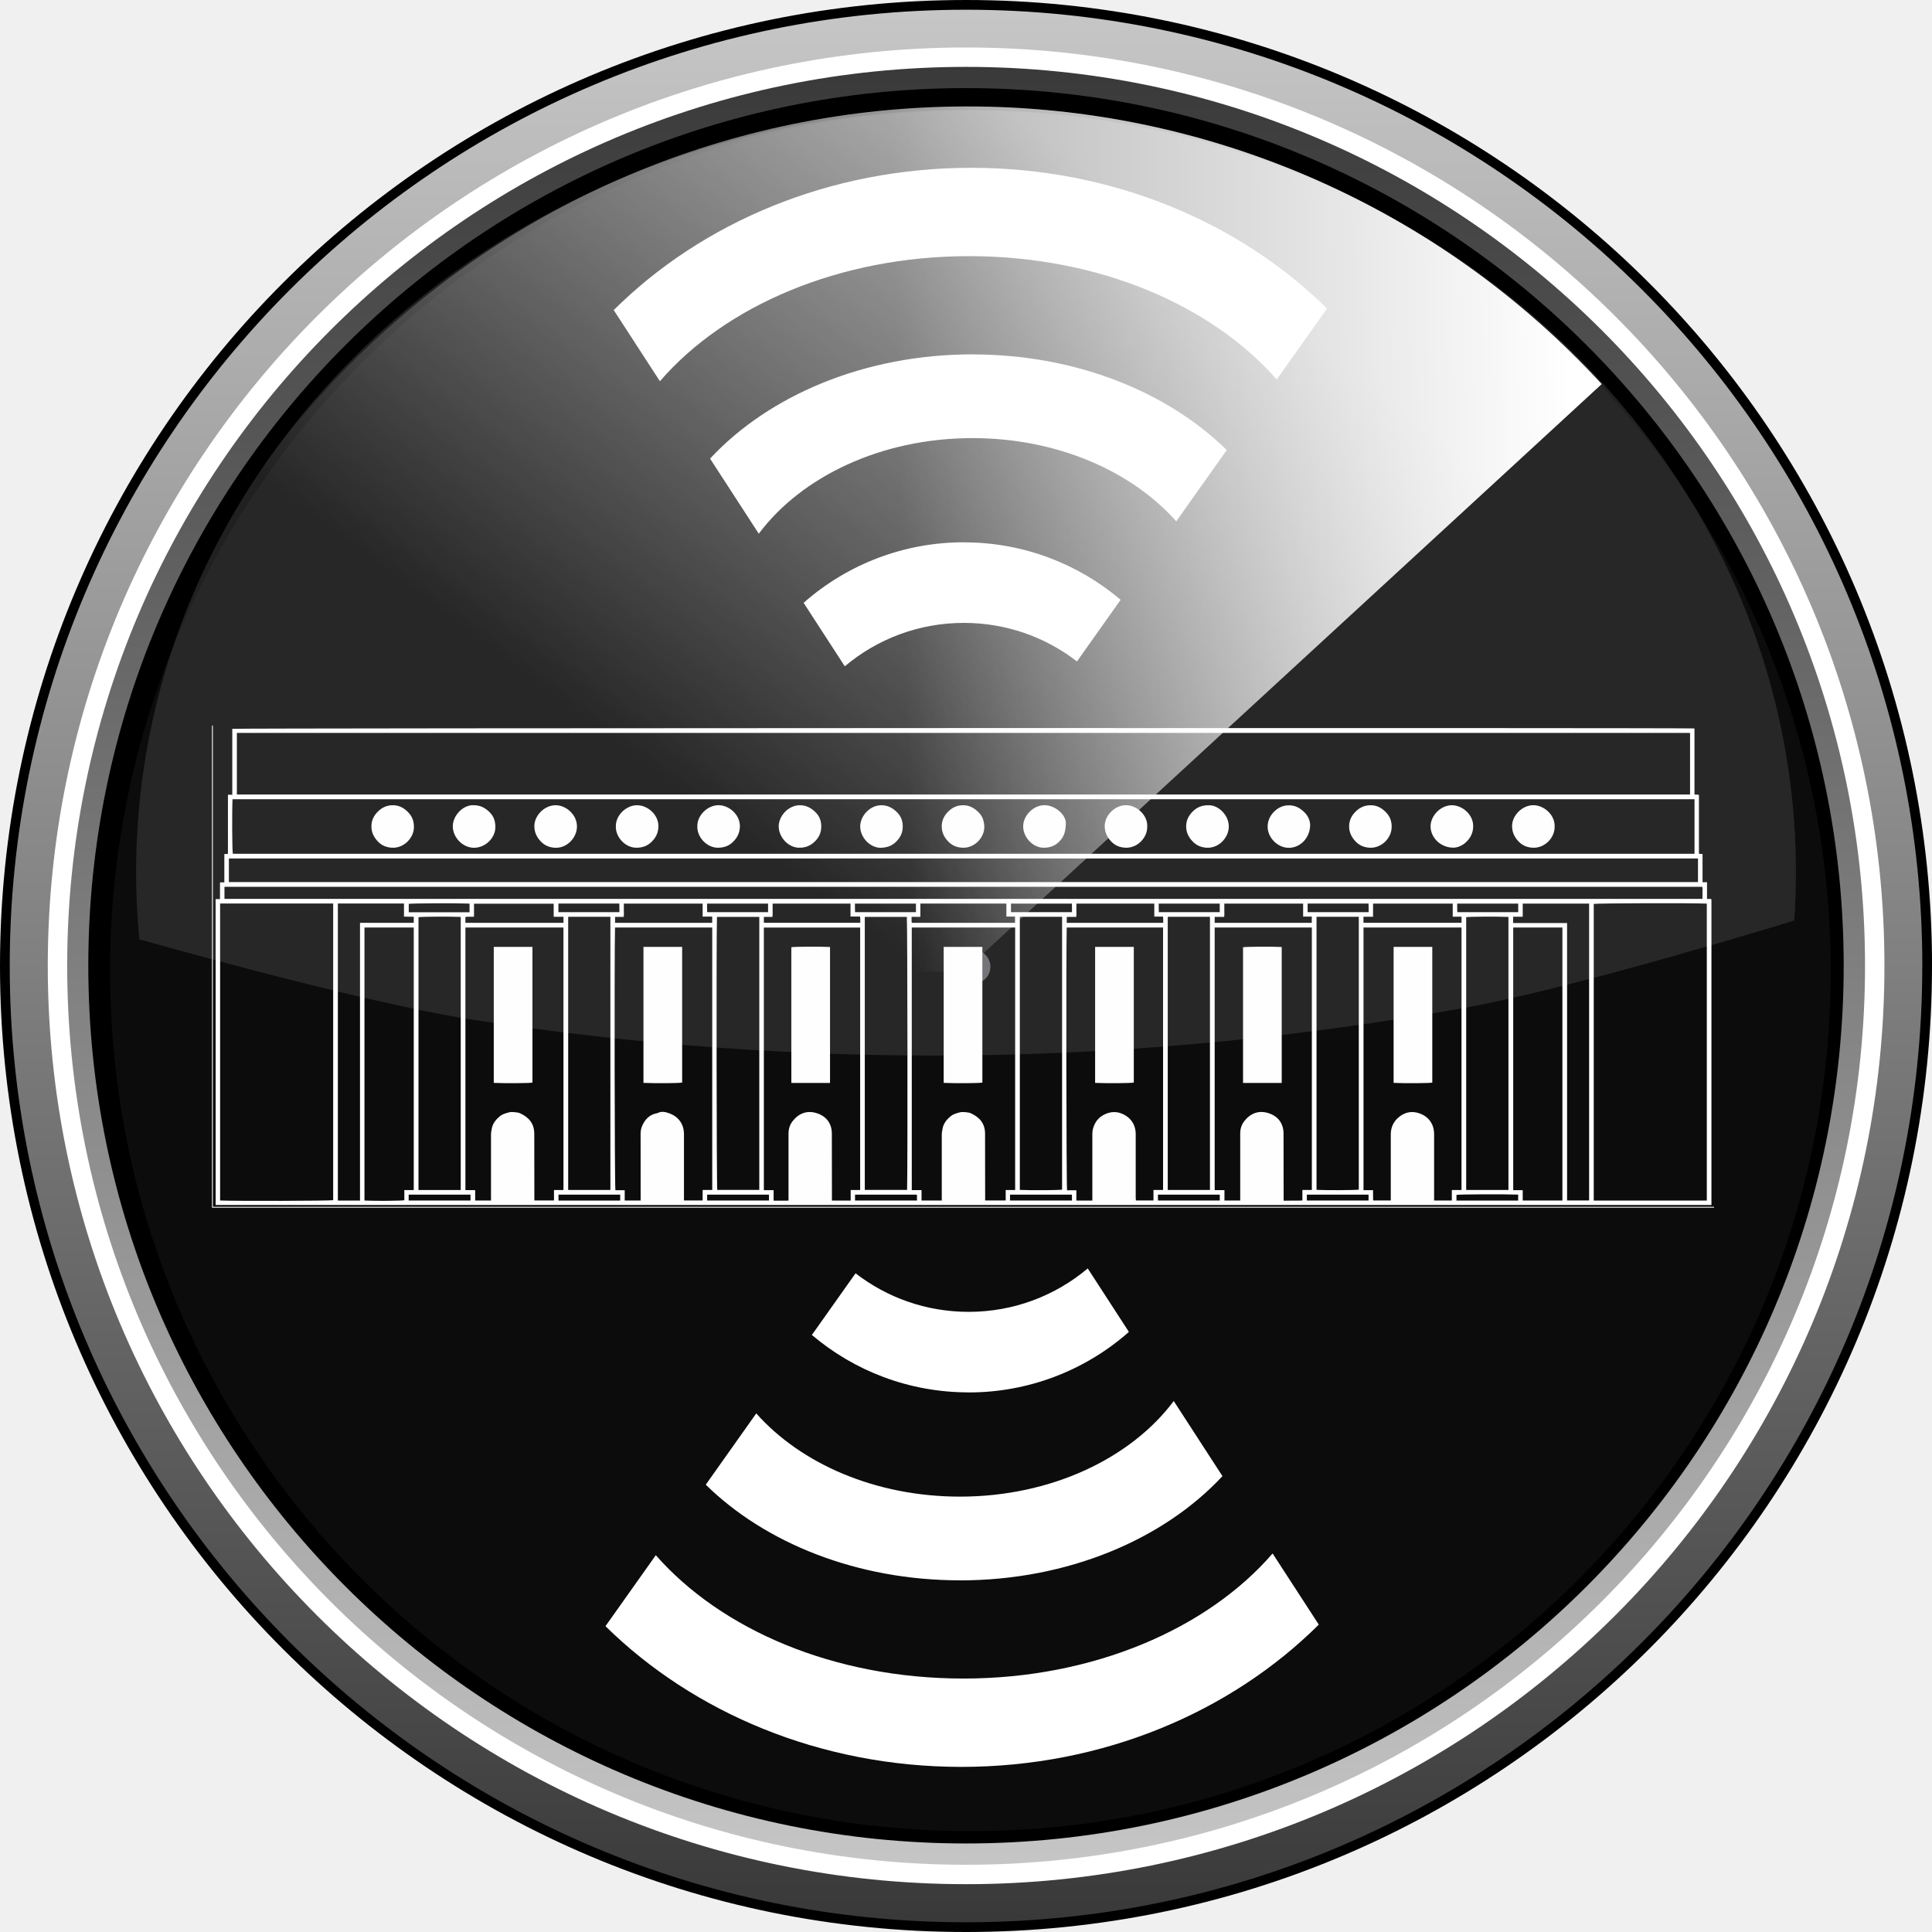
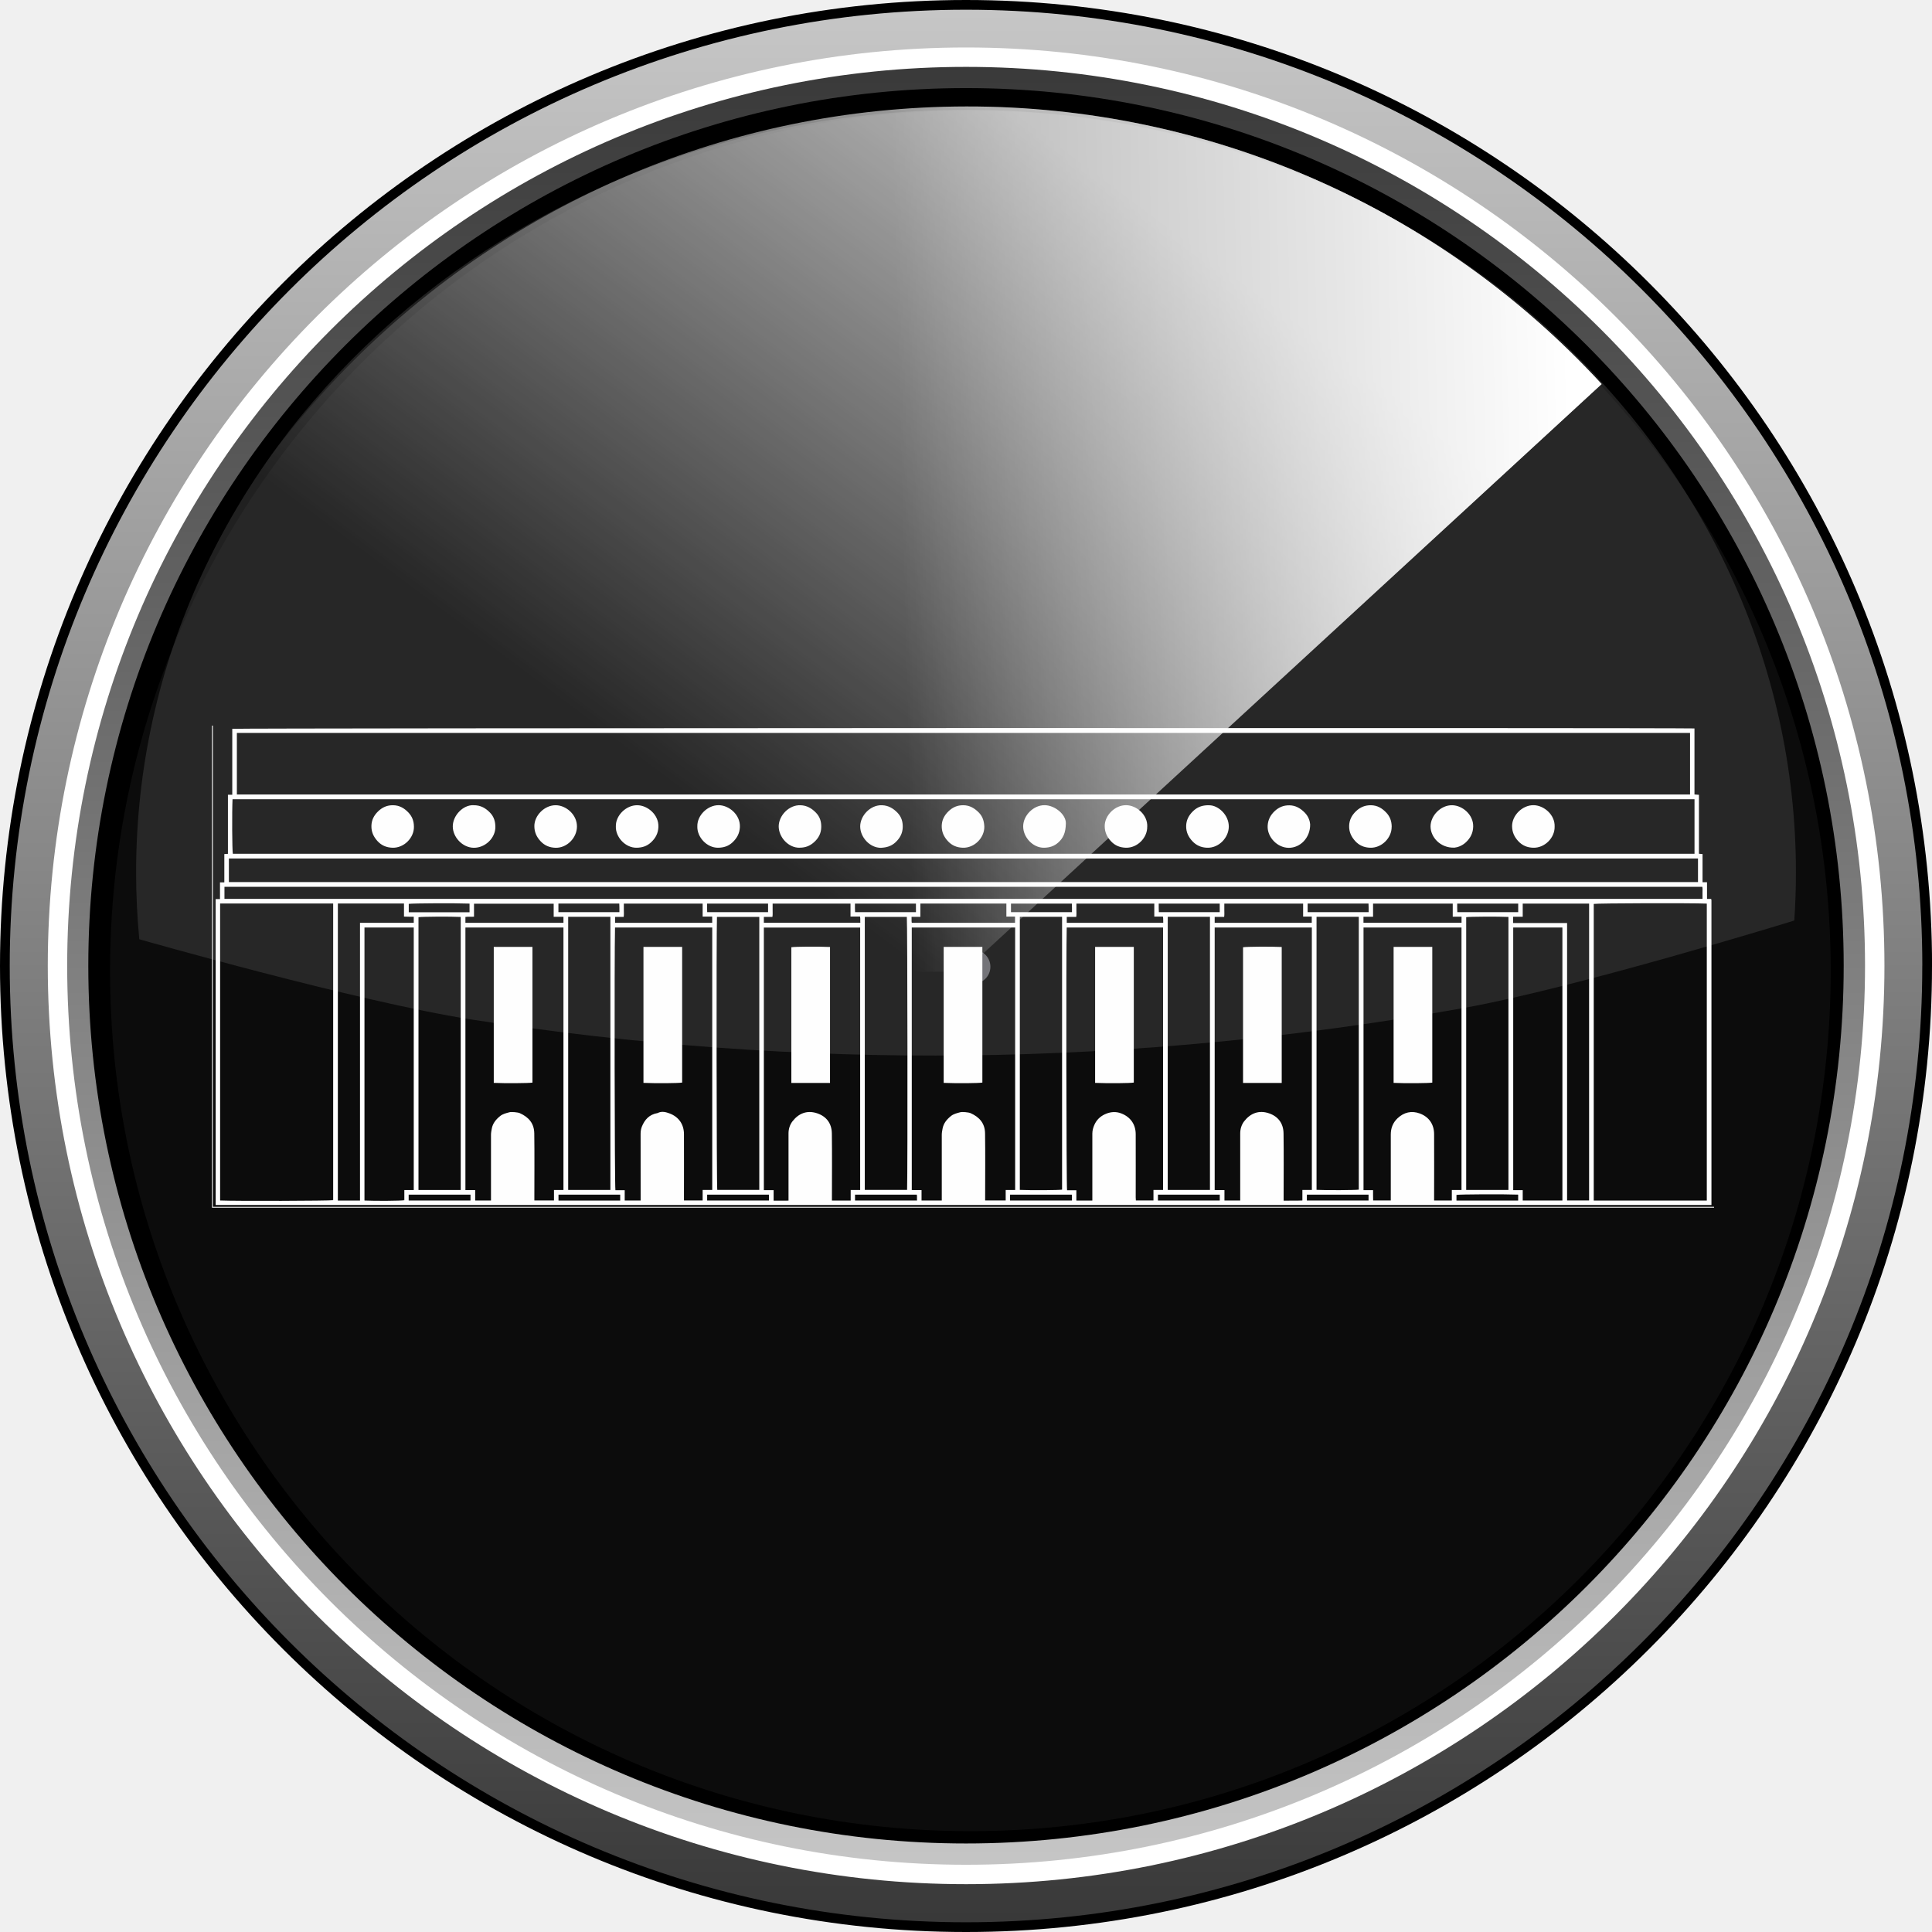
- <svg xmlns="http://www.w3.org/2000/svg" xmlns:xlink="http://www.w3.org/1999/xlink" viewBox="0 0 445 445">
-   <style>.F,.H,.E{isolation:isolate}</style>
+ <svg xmlns="http://www.w3.org/2000/svg" id="a" viewBox="0 0 445 445">
  <defs>
-     <linearGradient id="A" x1="222.894" y1="460.917" x2="222.894" y2="-16.203" gradientUnits="userSpaceOnUse">
+     <linearGradient id="b" x1="207.7" y1="724.14" x2="207.7" y2="298.14" gradientTransform="matrix(1.12 0 0 1.12 -9.73 -350.12)" gradientUnits="userSpaceOnUse">
      <stop offset="0" stop-color="#333" />
      <stop offset="1" stop-color="#ccc" />
    </linearGradient>
-     <linearGradient id="B" x1="223.163" y1="-2.996" x2="223.163" y2="448.564" gradientUnits="userSpaceOnUse">
+     <linearGradient id="c" x1="210.55" y1="457.27" x2="210.55" y2="31.27" gradientTransform="matrix(1.06 0 0 -1.06 -.02 481.71)" gradientUnits="userSpaceOnUse">
      <stop offset="0" stop-color="#333" />
      <stop offset="1" stop-color="#ccc" />
    </linearGradient>
-     <linearGradient id="C" x1="5.38" y1="252.69" x2="106.16" y2="369.77" gradientTransform="translate(553.23 -44.96) rotate(-132.15) scale(1 -1)" gradientUnits="userSpaceOnUse">
+     <linearGradient id="d" x1="5.38" y1="252.69" x2="106.16" y2="369.77" gradientTransform="scale(-1 1) rotate(-47.85 -327.284 601.003)" gradientUnits="userSpaceOnUse">
      <stop offset="0" stop-color="#fff" />
      <stop offset="1" stop-color="#fff" stop-opacity="0" />
    </linearGradient>
-     <linearGradient id="D" x1="134.55" y1="278.95" x2="101.6" y2="446.79" gradientTransform="translate(553.23 -44.96) rotate(-132.15) scale(1 -1)" gradientUnits="userSpaceOnUse">
+     <linearGradient id="e" x1="134.55" y1="278.95" x2="101.6" y2="446.79" gradientTransform="scale(-1 1) rotate(-47.85 -327.284 601.003)" gradientUnits="userSpaceOnUse">
      <stop offset="0" stop-color="#fff" />
      <stop offset="1" stop-color="#fff" stop-opacity="0" />
    </linearGradient>
-     <path id="E" d="M22.54 224.08c.37-110.06 89.94-199.41 200.04-199.56 55.66-.08 108.71 23.1 146.32 63.94L221.91 223.8l-199.37.28z" />
+     <style>.l{stroke-width:0;fill:#fefefe}</style>
  </defs>
-   <g stroke-linejoin="round">
-     <path d="M443.89 222.5c0-122.26-99.12-221.38-221.39-221.38S1.12 100.24 1.12 222.5s99.12 221.38 221.38 221.38 221.38-99.12 221.38-221.38z" fill="url(#A)" stroke="#000" stroke-width="2.24" />
-     <path d="M431.81,222.46c0,115.58-93.7,209.29-209.29,209.29S13.24,338.04,13.24,222.46,106.94,13.17,222.52,13.17s209.29,93.7,209.29,209.29Z" fill="url(#B)" stroke="#fff" stroke-width="4.47" />
-   </g>
-   <path d="M424.66,222.45c0,111.65-90.51,202.16-202.16,202.16S20.34,334.09,20.34,222.45,110.86,20.29,222.5,20.29s202.16,90.51,202.16,202.16Z" />
-   <path d="M421.67,223.61c0,109.44-88.72,198.16-198.16,198.16S25.35,333.05,25.35,223.61,114.08,25.45,223.51,25.45s198.16,88.72,198.16,198.16Z" fill="#0c0c0c" />
-   <path class="E" d="M228.12 222.67a3.89 3.89 0 0 1-7.78 0 3.89 3.89 0 0 1 7.78 0z" fill="#f0f2ff" opacity=".6" />
-   <path class="F" d="M222.51,25.3C116.93,25.3,31.35,103.93,31.35,200.96c0,5.18.25,10.31.73,15.38,0,0,50.45,14.41,76.3,18.45,37.74,5.89,76.1,8.73,114.3,8.3,38.27-.43,76.62-4.16,114.3-10.89,25.9-4.62,76.3-20.17,76.3-20.17.25-3.66.38-7.35.38-11.06.01-97.03-85.57-175.67-191.15-175.67h0Z" fill="#494949" opacity=".44" />
-   <use xlink:href="#E" fill="url(#C)" />
-   <use xlink:href="#E" class="H" fill="url(#D)" opacity=".66" />
-   <path d="M224.01 81.62c-24.89 0-46.92 9.46-60.46 24.01l11.22 17.3c9.85-13.16 28.21-22.02 49.24-22.02 19.47 0 36.65 7.59 46.92 19.17l11.63-16.42c-13.65-13.42-34.8-22.03-58.55-22.03h0zm-2 43.29a55.61 55.61 0 0 0-36.91 13.94l9.48 14.62c7.41-6.24 16.98-10 27.43-10 9.82 0 18.85 3.31 26.05 8.88l10.06-14.2c-9.73-8.25-22.33-13.23-36.11-13.23h0zm1.68-86.26c-32.71 0-62.09 12.66-82.33 32.77L152 87.81C166.95 70.5 193.25 59 223.2 59s55.85 11.32 70.87 28.41l11.59-16.35c-20.23-19.9-49.46-32.41-81.97-32.41h0zm-2.58 325.36c24.89 0 46.92-9.46 60.46-24.01l-11.22-17.3c-9.85 13.16-28.21 22.02-49.24 22.02-19.47 0-36.65-7.59-46.92-19.17l-11.63 16.42c13.65 13.42 34.8 22.03 58.55 22.03h0zm2-43.29a55.61 55.61 0 0 0 36.91-13.94l-9.48-14.62c-7.41 6.24-16.98 10-27.43 10-9.82 0-18.85-3.31-26.05-8.88L187 307.48c9.73 8.25 22.33 13.23 36.11 13.23h0zm-1.68 86.25c32.71 0 62.09-12.66 82.33-32.77l-10.64-16.39c-14.95 17.31-41.25 28.81-71.2 28.81s-55.85-11.32-70.87-28.41l-11.59 16.35c20.23 19.9 49.46 32.41 81.97 32.41h0z" fill="#fff" />
-   <path d="M49.03 167.14v110.83H394.8v.2h-.92H48.83V168.05v-.92h.2zm.64 110.4v-70.45h1v-3.85h1v-6.52l.83-.05v-13.62h1v-15.18c1.08-.18 330.51-.26 336.79-.09v15.21l1.03.08v13.58l.83.07v6.48h1.03v3.85h.94c.04.12.08.21.08.3.01.13 0 .27 0 .41v69.79H49.67zM54.56 183h334.71v-14.19H54.56V183zm335.73 1.09H53.56c-.14 3.1-.09 11.77.07 12.56H390.3v-12.56zm.82 13.65H52.72v5.43H391.1v-5.43zm2.02 78.79v-68.4c-3.78-.16-25.2-.09-26.04.07v68.33h26.04zM50.7 208.11v68.4c3.81.16 25.2.09 26.04-.07v-68.33H50.7zm166.22 68.42v-15.16c0-.45.09-.9.17-1.35.22-1.3 1-2.2 1.94-2.96.6-.49 1.41-.68 2.17-.88.44-.12 1.91.01 2.35.21 2.04.91 3.31 2.34 3.34 4.66l.02 14.46v.99h4.73v-2.4h2.18v-60.46h-23.81v60.48h2.25v2.4h4.66zM51.7 207.04h340.44v-1.44c-.01-.46.05-.93-.04-1.34H51.7v2.79zm61.39 69.49v-15.16c0-.45.09-.9.17-1.35.22-1.3 1-2.2 1.94-2.96.6-.49 1.41-.68 2.17-.88.44-.12 1.91.01 2.35.21 2.04.91 3.31 2.35 3.34 4.66l.02 14.46v.99h4.52v-2.4h2.18v-60.46H107.2v60.48h2.25v2.4h3.64zm223.55-62.9h-22.58v60.5h2.2v1.24c0 .39.02.79.02 1.14h4.06v-1.04-14.15c0-1.46.48-2.72 1.55-3.74 1.48-1.4 3.25-1.8 5.11-1.12 2.14.78 3.31 2.51 3.32 4.76v14.56.74h4.08v-2.42h2.23v-60.47zm-189.08 62.89v-1.07l-.01-14.36c0-.57.11-1.13.3-1.61.63-1.54 1.65-2.78 3.63-3.11.93-.5 1.9-.23 2.75.09 2.1.79 3.3 2.5 3.31 4.76v14.26 1.02h4.3v-2.42h2.21v-60.45h-22.39c-.17 6.36-.1 59.47.09 60.51h2.14v2.38h3.66zm138.1.01v-15.47c0-1.03.31-2.01.9-2.78 1.43-1.85 3.39-2.65 5.73-1.85 2.11.72 3.32 2.32 3.35 4.62l.02 14.46v1.04c1.47-.03 2.88.03 4.32-.04v-2.42h2.18v-60.45h-22.38v60.48h2.25v2.4h3.64zm-89.72 0v-2.43h2.18v-60.45h-22.18v60.48h2.25v2.42h1.75c.56 0 1.13.02 1.68-.01v-15.47c0-1.03.31-2.01.9-2.78 1.43-1.85 3.38-2.65 5.73-1.85 2.11.72 3.32 2.32 3.35 4.62l.02 14.46v1.01h4.32zm55.66-.01v-1.06-14.36c0-.72.19-1.39.48-2.04.5-1.11 1.32-1.91 2.43-2.42 1.23-.57 2.53-.67 3.77-.18 2.1.82 3.3 2.51 3.31 4.77v14.56c0 .26.03.51.04.72h4.05v-2.42h2.21v-60.45H245.7c-.16 5.35-.09 59.47.08 60.51h2.14v2.38h3.67zm99.13 0h9.14v-62.89h-11.33v60.5h2.19v2.39zm-266.78-62.9v62.9c2.48.12 8.32.08 9.18-.07v-2.34h2.17v-60.48H83.94zm263.49 60.47V211.2c-2.34-.12-8.94-.08-9.73.05v62.84h9.73zm-44.2-62.92v62.89c2.34.12 8.93.08 9.73-.05v-62.84h-9.73zm-34.27 0v62.92h9.72v-62.92h-9.72zm-34.07 0v62.9c2.6.12 8.93.08 9.73-.06v-62.84h-9.73zm-35.71 62.9h9.74c.15-3.9.09-61.99-.06-62.88h-9.68v62.88zm-24.31-62.88h-9.74c-.16 4.11-.09 61.98.07 62.88h9.68v-62.88zm-44.01-.02v62.92h9.72v-62.92h-9.72zm-24.75 62.92V211.2c-2.43-.12-8.93-.08-9.73.06v62.84h9.73zm-23.2 2.44v-63.98H95.3v-1.4h-1.14c-.36 0-.72-.02-1.11-.03v-3.01H77.82v68.42h5.1zm283.1-68.4h-15.29v3.03h-2.21v1.44h12.43v63.91h5.07v-68.38zm-134.21-.01h-19.82v3.06h-2.03c.04.49-.04.95.05 1.37h23.78v-1.43h-1.99v-3zm82.23 4.42h22.6v-1.4h-2.03v-3.01h-18.35v3.03h-2.21v1.38zm-186.51-1.38v-3.01h-18.35v2.99c-.69.06-1.36-.03-1.98.06v1.35h22.58v-1.38h-2.25zm152.24 1.39h22.37v-1.43h-1.99v-2.99H282v1.54c-.01.49.05.99-.04 1.52h-2.18v1.36zm-117.93-4.42h-18.15v1.54c0 .5.05 1-.04 1.52h-1.98v1.36h22.37v-1.43h-2.2v-2.99zm83.86 4.42h22.23c-.04-.49.04-.95-.07-1.43h-1.99v-2.99h-17.94v1.54c-.01.49.05.99-.04 1.52h-2.18v1.36zm-69.76-.01h22.22c-.05-.49.05-.95-.07-1.43h-2.19v-2.98h-17.94v1.55c-.01.49.05.99-.05 1.51h-1.97v1.35zm56.91-2.44h14.06v-1.03c0-.33-.02-.65-.03-.94h-14.02v1.98zm-21.87-1.97h-14.06v1.04c0 .32.02.65.03.93h14.02v-1.97zm-34.06 0h-14.06v1.03c0 .33.02.65.03.94h14.02v-1.97zm-48.31 1.97h14.06v-1.04c0-.33-.02-.65-.03-.94h-14.02v1.97zm-20.46.02v-1.99c-3.25-.13-13.15-.08-14 .06v1.93h14zm193.03-.02h14.06v-1.04c0-.33-.02-.65-.03-.94h-14.02v1.97zm-20.23-1.97h-14.06v1.04c0 .32.02.65.03.93h14.02v-1.97zm68.75 0h-14.06v1.04c0 .32.02.65.03.93h14.02v-1.97zM94.13 276.52h14.24v-1.36H94.13v1.36zm48.72-1.36h-14.21v1.37h14.21v-1.37zm34.27 0h-14.24v1.36h14.24v-1.36zm19.83 1.36h14.27c-.05-.49.05-.95-.06-1.36h-14.22v1.36zm35.69 0h14.27c-.04-.49.05-.95-.05-1.36h-14.22v1.36zm48.31-1.36h-14.24v1.36h14.24v-1.36zm34.27 0h-14.21v1.36h14.21v-1.36zm34.46 1.38v-1.38c-3.36-.13-13.35-.08-14.21.06v1.31h14.21zM245.5 189.68c-.04 2.2-.64 3.38-1.75 4.38-.95.86-2.04 1.18-3.27 1.2-2.6.04-4.85-2.46-4.81-4.97.03-2.47 2.37-4.87 4.96-4.83 2.38.03 4.95 2.19 4.87 4.22zm112.58.75c.04 2.55-2.28 4.91-4.93 4.83-1.36-.04-2.5-.49-3.45-1.52-.93-1-1.42-2.12-1.42-3.48 0-2.43 2.35-4.85 4.99-4.8 2.35.05 4.93 2.2 4.81 4.97zm-23.07 4.81c-3.29.12-5.54-2.46-5.51-4.94.04-2.47 2.37-4.87 4.97-4.83 2.38.03 4.93 2.19 4.85 4.93-.04 1.45-.6 2.59-1.66 3.59-.94.89-2.03 1.19-2.65 1.25zm-14.47-4.79c.03 2.52-2.28 4.9-4.95 4.81-1.35-.05-2.5-.5-3.44-1.53-.92-1.01-1.43-2.12-1.4-3.49.03-1.38.61-2.47 1.6-3.41.96-.92 2.08-1.37 3.41-1.36 1.46.02 2.59.68 3.56 1.72.8.86 1.23 1.9 1.23 3.25zm-18.77-.58c.04 3.11-2.28 5.43-4.95 5.41-2.63-.02-4.96-2.48-4.84-5.04.06-1.37.62-2.47 1.6-3.4.96-.91 2.08-1.37 3.41-1.35 1.46.02 2.57.7 3.57 1.72.9.93 1.17 2.04 1.21 2.67zm-23.28-4.39c2.06-.03 4.57 2.19 4.54 4.94-.03 2.54-2.31 4.96-5.04 4.84-1.32-.06-2.42-.52-3.35-1.51-.93-1-1.45-2.11-1.43-3.48.02-1.38.6-2.47 1.57-3.42.96-.93 2.07-1.4 3.7-1.38zm-14.25 4.93c.05 2.56-2.28 4.92-4.91 4.85-1.36-.04-2.5-.48-3.45-1.51-.93-1-1.43-2.11-1.43-3.48-.01-2.45 2.36-4.86 4.97-4.81 2.37.04 4.93 2.2 4.83 4.95zm-37.52.03c.02 2.53-2.29 4.91-4.96 4.82-1.35-.05-2.5-.5-3.44-1.53-.93-1.01-1.43-2.12-1.41-3.49.02-1.34.58-2.41 1.52-3.34.97-.96 2.11-1.45 3.48-1.43 1.46.02 2.57.69 3.57 1.71.9.93 1.19 2.03 1.24 3.25zm-23.75 4.84c-2.63.04-4.86-2.47-4.84-4.96.02-2.45 2.35-4.96 5.04-4.85 1.46.06 2.57.71 3.56 1.74.89.93 1.22 2.03 1.2 3.26-.02 1.44-.63 2.58-1.7 3.57-.95.87-2.04 1.17-3.26 1.23zm-18.77-.02c-2.63.05-4.85-2.46-4.84-4.94.02-2.46 2.36-4.96 5.04-4.85 1.46.06 2.57.71 3.56 1.74.89.93 1.22 2.03 1.2 3.26-.01 1.44-.61 2.6-1.71 3.56a4.67 4.67 0 0 1-3.26 1.22zm-42.35-4.95c-.05-2.48 2.35-4.87 4.94-4.84 2.37.02 4.99 2.2 4.86 5.02-.06 1.45-.66 2.59-1.73 3.56-.95.87-2.04 1.19-3.27 1.21-2.61.05-4.91-2.46-4.8-4.96zm-13.89 4.96c-1.35-.04-2.5-.49-3.45-1.51-.93-1-1.43-2.11-1.43-3.48-.01-2.45 2.36-4.86 4.97-4.81 2.37.04 4.88 2.19 4.84 4.95-.03 2.56-2.3 4.92-4.93 4.85zm-18.89-9.8c1.66-.02 2.81.68 3.82 1.73.89.93 1.2 2.03 1.21 3.26.03 2.5-2.28 4.83-4.97 4.81-2.63-.03-4.86-2.48-4.84-4.96s2.36-4.94 4.78-4.85zm-13.73 4.98c.03 2.52-2.28 4.9-4.95 4.81-1.35-.05-2.5-.5-3.44-1.53-.92-1.01-1.43-2.12-1.4-3.49.02-1.34.57-2.41 1.52-3.34.98-.96 2.11-1.45 3.48-1.43 1.46.02 2.59.68 3.56 1.72.8.86 1.23 1.9 1.23 3.25zm65.28-.15c-.05-2.48 2.35-4.87 4.94-4.84 2.37.03 4.98 2.2 4.86 5.03-.06 1.45-.67 2.58-1.73 3.56-.94.87-2.04 1.19-3.27 1.21-2.61.04-4.91-2.46-4.8-4.96zm56.74 27.8h8.91v31.25c-.78.15-5.79.2-8.91.07V218.1zm-103.63 0h8.91v31.26c-.79.14-6.38.18-8.91.06V218.1zm207.26 0h8.91v31.26c-.79.14-6.21.19-8.91.06V218.1zm-172.78 0h8.91v31.25c-.79.15-5.89.2-8.91.07V218.1zm147.01 31.34h-8.91v-31.26c.79-.14 6.44-.18 8.91-.06v31.32zm-104.04 0h-8.91v-31.26c.81-.15 6.11-.19 8.91-.06v31.32zm61.06-31.34h8.91v31.25c-.79.15-5.91.2-8.91.07V218.1z" fill="#fefefe" />
+   <path d="M443.89 222.5c0-122.26-99.12-221.38-221.39-221.38S1.12 100.24 1.12 222.5s99.12 221.38 221.38 221.38 221.38-99.12 221.38-221.38z" style="fill:url(#b);stroke:#000;stroke-width:2.24px;stroke-linecap:round;stroke-linejoin:round" />
+   <path d="M431.81 222.46c0 115.58-93.7 209.29-209.29 209.29S13.24 338.04 13.24 222.46s93.7-209.29 209.28-209.29 209.29 93.7 209.29 209.29z" style="stroke-linecap:round;stroke-linejoin:round;fill:url(#c);stroke:#fff;stroke-width:4.47px" />
+   <path d="M424.66 222.45c0 111.65-90.51 202.16-202.16 202.16S20.34 334.09 20.34 222.45 110.86 20.29 222.5 20.29s202.16 90.51 202.16 202.16z" style="stroke-width:0;fill:#000" />
+   <path d="M421.67 223.61c0 109.44-88.72 198.16-198.16 198.16S25.35 333.05 25.35 223.61 114.08 25.45 223.51 25.45s198.16 88.72 198.16 198.16z" style="fill:#0c0c0c;stroke-width:0" />
+   <path d="M228.12 222.67c0 2.15-1.74 3.89-3.89 3.89s-3.89-1.74-3.89-3.89 1.74-3.89 3.89-3.89 3.89 1.74 3.89 3.89z" style="fill:#f0f2ff;opacity:.6;isolation:isolate;stroke-width:0" />
+   <path d="M222.51 25.3c-105.58 0-191.16 78.63-191.16 175.66 0 5.18.25 10.31.73 15.38 0 0 50.45 14.41 76.3 18.45 37.74 5.89 76.1 8.73 114.3 8.3 38.27-.43 76.62-4.16 114.3-10.89 25.9-4.62 76.3-20.17 76.3-20.17.25-3.66.38-7.35.38-11.06.01-97.03-85.57-175.67-191.15-175.67z" style="isolation:isolate;fill:#494949;opacity:.44;stroke-width:0" />
+   <path d="M22.54 224.08c.37-110.06 89.94-199.41 200.04-199.56 55.66-.08 108.71 23.1 146.32 63.94L221.91 223.8l-199.37.28z" style="fill:url(#d);stroke-width:0" />
+   <path d="M22.54 224.08c.37-110.06 89.94-199.41 200.04-199.56 55.66-.08 108.71 23.1 146.32 63.94L221.91 223.8l-199.37.28z" style="fill:url(#e);opacity:.66;isolation:isolate;stroke-width:0" />
+   <path class="l" d="M49.03 167.14v110.83H394.8v.2H48.83V167.13h.2z" />
+   <path class="l" d="M49.67 277.54v-70.45h1v-3.85h1v-6.52c.3-.02.53-.03.83-.05v-13.62h1v-15.18c1.08-.18 330.51-.26 336.79-.09v15.21c.35.03.67.05 1.03.08v13.58c.28.02.54.05.83.07v6.48h1.03v3.85h.94c.04.12.08.21.08.3.01.13 0 .27 0 .41v69.79H49.67zM54.56 183h334.71v-14.19H54.56V183zm335.73 1.09H53.56c-.14 3.1-.09 11.77.07 12.56H390.3v-12.56zm.82 13.65H52.72v5.43H391.1v-5.43zm2.02 78.79v-68.4c-3.78-.16-25.2-.09-26.04.07v68.33h26.04zM50.7 208.11v68.4c3.81.16 25.2.09 26.04-.07v-68.33H50.7zm166.22 68.42v-15.16c0-.45.09-.9.17-1.35.22-1.3 1-2.2 1.94-2.96.6-.49 1.41-.68 2.17-.88.44-.12 1.91.01 2.35.21 2.04.91 3.31 2.34 3.34 4.66.07 4.82.02 9.64.02 14.46v.99h4.73v-2.4h2.18v-60.46h-23.81v60.48h2.25v2.4h4.66zM51.7 207.04h340.44v-1.44c-.01-.46.05-.93-.04-1.34H51.7v2.79zm61.39 69.49v-15.16c0-.45.09-.9.17-1.35.22-1.3 1-2.2 1.94-2.96.6-.49 1.41-.68 2.17-.88.44-.12 1.91.01 2.35.21 2.04.91 3.31 2.35 3.34 4.66.07 4.82.02 9.64.02 14.46v.99h4.52v-2.4h2.18v-60.46H107.2v60.48h2.25v2.4h3.64zm223.55-62.9h-22.58v60.5h2.2v1.24c0 .39.02.79.02 1.14h4.06V261.32c0-1.46.48-2.72 1.55-3.74 1.48-1.4 3.25-1.8 5.11-1.12 2.14.78 3.31 2.51 3.32 4.76.03 4.85 0 9.71 0 14.56v.74h4.08v-2.42h2.23v-60.47zm-189.08 62.89v-1.07c0-4.79 0-9.57-.01-14.36 0-.57.11-1.13.3-1.61.63-1.54 1.65-2.78 3.63-3.11.93-.5 1.9-.23 2.75.09 2.1.79 3.3 2.5 3.31 4.76.02 4.75 0 9.5 0 14.26v1.02h4.3v-2.42h2.21v-60.45h-22.39c-.17 6.36-.1 59.47.09 60.51h2.14v2.38h3.66zm138.1.01v-15.47c0-1.03.31-2.01.9-2.78 1.43-1.85 3.39-2.65 5.73-1.85 2.11.72 3.32 2.32 3.35 4.62.07 4.82.02 9.64.02 14.46v1.04c1.47-.03 2.88.03 4.32-.04v-2.42h2.18v-60.45h-22.38v60.48h2.25v2.4h3.64zm-89.72 0v-2.43h2.18v-60.45h-22.18v60.48h2.25v2.42h1.75c.56 0 1.13.02 1.68-.01v-15.47c0-1.03.31-2.01.9-2.78 1.43-1.85 3.38-2.65 5.73-1.85 2.11.72 3.32 2.32 3.35 4.62.07 4.82.02 9.64.02 14.46v1.01h4.32zm55.66-.01V261.1c0-.72.19-1.39.48-2.04.5-1.11 1.32-1.91 2.43-2.42 1.23-.57 2.53-.67 3.77-.18 2.1.82 3.3 2.51 3.31 4.77.02 4.85 0 9.71 0 14.56 0 .26.03.51.04.72h4.05v-2.42h2.21v-60.45H245.7c-.16 5.35-.09 59.47.08 60.51h2.14v2.38h3.67zm99.13 0h9.14v-62.89h-11.33v60.5h2.19v2.39zm-266.78-62.9v62.9c2.48.12 8.32.08 9.18-.07v-2.34h2.17v-60.48H83.94zm263.49 60.47V211.2c-2.34-.12-8.94-.08-9.73.05v62.84h9.73zm-44.2-62.92v62.89c2.34.12 8.93.08 9.73-.05v-62.84h-9.73zm-34.27 0v62.92h9.72v-62.92h-9.72zm-34.07 0v62.9c2.6.12 8.93.08 9.73-.06v-62.84h-9.73zm-35.71 62.9h9.74c.15-3.9.09-61.99-.06-62.88h-9.68v62.88zm-24.31-62.88h-9.74c-.16 4.11-.09 61.98.07 62.88h9.68v-62.88zm-44.01-.02v62.92h9.72v-62.92h-9.72zm-24.75 62.92V211.2c-2.43-.12-8.93-.08-9.73.06v62.84h9.73zm-23.2 2.44v-63.98H95.3v-1.4h-1.14c-.36 0-.72-.02-1.11-.03v-3.01H77.82v68.42h5.1zm283.1-68.4h-15.29v3.03h-2.21v1.44h12.43v63.91h5.07v-68.38zm-134.21-.01h-19.82v3.06h-2.03c.04.49-.04.95.05 1.37h23.78v-1.43h-1.99v-3zm82.23 4.42h22.6v-1.4h-2.03v-3.01h-18.35v3.03h-2.21v1.38zm-186.51-1.38v-3.01h-18.35v2.99c-.69.06-1.36-.03-1.98.06v1.35h22.58v-1.38h-2.25zm152.24 1.39h22.37v-1.43h-1.99v-2.99H282v1.54c-.01.49.05.99-.04 1.52h-2.18v1.36zm-117.93-4.42h-18.15v1.54c0 .5.05 1-.04 1.52h-1.98v1.36h22.37v-1.43h-2.2v-2.99zm83.86 4.42h22.23c-.04-.49.04-.95-.07-1.43h-1.99v-2.99h-17.94v1.54c-.01.49.05.99-.04 1.52h-2.18v1.36zm-69.76-.01h22.22c-.05-.49.05-.95-.07-1.43h-2.19v-2.98h-17.94v1.55c-.01.49.05.99-.05 1.51h-1.97v1.35zm56.91-2.44h14.06v-1.03c0-.33-.02-.65-.03-.94h-14.02v1.98zm-21.87-1.97h-14.06v1.04c0 .32.02.65.03.93h14.02v-1.97zm-34.06 0h-14.06v1.03c0 .33.02.65.03.94h14.02v-1.97zm-48.31 1.97h14.06v-1.04c0-.33-.02-.65-.03-.94h-14.02v1.97zm-20.46.02v-1.99c-3.25-.13-13.15-.08-14 .06v1.93h14zm193.03-.02h14.06v-1.04c0-.33-.02-.65-.03-.94h-14.02v1.97zm-20.23-1.97h-14.06v1.04c0 .32.02.65.03.93h14.02v-1.97zm68.75 0h-14.06v1.04c0 .32.02.65.03.93h14.02v-1.97zM94.13 276.52h14.24v-1.36H94.13v1.36zm48.72-1.36h-14.21v1.37h14.21v-1.37zm34.27 0h-14.24v1.36h14.24v-1.36zm19.83 1.36h14.27c-.05-.49.05-.95-.06-1.36h-14.22v1.36zm35.69 0h14.27c-.04-.49.05-.95-.05-1.36h-14.22v1.36zm48.31-1.36h-14.24v1.36h14.24v-1.36zm34.27 0h-14.21v1.36h14.21v-1.36zm34.46 1.38v-1.38c-3.36-.13-13.35-.08-14.21.06v1.31h14.21z" />
+   <path class="l" d="M245.5 189.68c-.04 2.2-.64 3.38-1.75 4.38-.95.86-2.04 1.18-3.27 1.2-2.6.04-4.85-2.46-4.81-4.97.03-2.47 2.37-4.87 4.96-4.83 2.38.03 4.95 2.19 4.87 4.22zM358.08 190.43c.04 2.55-2.28 4.91-4.93 4.83-1.36-.04-2.5-.49-3.45-1.52-.93-1-1.42-2.12-1.42-3.48 0-2.43 2.35-4.85 4.99-4.8 2.35.05 4.93 2.2 4.81 4.97zM335.01 195.24c-3.29.12-5.54-2.46-5.51-4.94.04-2.47 2.37-4.87 4.97-4.83 2.38.03 4.93 2.19 4.85 4.93-.04 1.45-.6 2.59-1.66 3.59-.94.89-2.03 1.19-2.65 1.25zM320.54 190.45c.03 2.52-2.28 4.9-4.95 4.81-1.35-.05-2.5-.5-3.44-1.53-.92-1.01-1.43-2.12-1.4-3.49.03-1.38.61-2.47 1.6-3.41.96-.92 2.08-1.37 3.41-1.36 1.46.02 2.59.68 3.56 1.72.8.86 1.23 1.9 1.23 3.25zM301.77 189.87c.04 3.11-2.28 5.43-4.95 5.41-2.63-.02-4.96-2.48-4.84-5.04.06-1.37.62-2.47 1.6-3.4.96-.91 2.08-1.37 3.41-1.35 1.46.02 2.57.7 3.57 1.72.9.93 1.17 2.04 1.21 2.67zM278.49 185.48c2.06-.03 4.57 2.19 4.54 4.94-.03 2.54-2.31 4.96-5.04 4.84-1.32-.06-2.42-.52-3.35-1.51-.93-1-1.45-2.11-1.43-3.48.02-1.38.6-2.47 1.57-3.42.96-.93 2.07-1.4 3.7-1.38zM264.24 190.41c.05 2.56-2.28 4.92-4.91 4.85-1.36-.04-2.5-.48-3.45-1.51-.93-1-1.43-2.11-1.43-3.48-.01-2.45 2.36-4.86 4.97-4.81 2.37.04 4.93 2.2 4.83 4.95zM226.72 190.44c.02 2.53-2.29 4.91-4.96 4.82-1.35-.05-2.5-.5-3.44-1.53-.93-1.01-1.43-2.12-1.41-3.49.02-1.34.58-2.41 1.52-3.34.97-.96 2.11-1.45 3.48-1.43 1.46.02 2.57.69 3.57 1.71.9.93 1.19 2.03 1.24 3.25zM202.97 195.28c-2.63.04-4.86-2.47-4.84-4.96.02-2.45 2.35-4.96 5.04-4.85 1.46.06 2.57.71 3.56 1.74.89.93 1.22 2.03 1.2 3.26-.02 1.44-.63 2.58-1.7 3.57-.95.87-2.04 1.17-3.26 1.23zM184.2 195.26c-2.63.05-4.85-2.46-4.84-4.94.02-2.46 2.36-4.96 5.04-4.85 1.46.06 2.57.71 3.56 1.74.89.93 1.22 2.03 1.2 3.26-.01 1.44-.61 2.6-1.71 3.56-.89.78-1.9 1.22-3.26 1.22zM141.85 190.31c-.05-2.48 2.35-4.87 4.94-4.84 2.37.02 4.99 2.2 4.86 5.02-.06 1.45-.66 2.59-1.73 3.56-.95.87-2.04 1.19-3.27 1.21-2.61.05-4.91-2.46-4.8-4.96zM127.96 195.27c-1.35-.04-2.5-.49-3.45-1.51-.93-1-1.43-2.11-1.43-3.48-.01-2.45 2.36-4.86 4.97-4.81 2.37.04 4.88 2.19 4.84 4.95-.03 2.56-2.3 4.92-4.93 4.85zM109.07 185.47c1.66-.02 2.81.68 3.82 1.73.89.93 1.2 2.03 1.21 3.26.03 2.5-2.28 4.83-4.97 4.81-2.63-.03-4.86-2.48-4.84-4.96.02-2.48 2.36-4.94 4.78-4.85zM95.34 190.45c.03 2.52-2.28 4.9-4.95 4.81-1.35-.05-2.5-.5-3.44-1.53-.92-1.01-1.43-2.12-1.4-3.49.02-1.34.57-2.41 1.52-3.34.98-.96 2.11-1.45 3.48-1.43 1.46.02 2.59.68 3.56 1.72.8.86 1.23 1.9 1.23 3.25zM160.62 190.3c-.05-2.48 2.35-4.87 4.94-4.84 2.37.03 4.98 2.2 4.86 5.03-.06 1.45-.67 2.58-1.73 3.56-.94.87-2.04 1.19-3.27 1.21-2.61.04-4.91-2.46-4.8-4.96zM217.36 218.1h8.91v31.25c-.78.15-5.79.2-8.91.07V218.1zM113.73 218.1h8.91v31.26c-.79.14-6.38.18-8.91.06V218.1zM320.99 218.1h8.91v31.26c-.79.14-6.21.19-8.91.06V218.1zM148.21 218.1h8.91v31.25c-.79.15-5.89.2-8.91.07V218.1zM295.22 249.44h-8.91v-31.26c.79-.14 6.44-.18 8.91-.06v31.32zM191.18 249.44h-8.91v-31.26c.81-.15 6.11-.19 8.91-.06v31.32zM252.24 218.1h8.91v31.25c-.79.15-5.91.2-8.91.07V218.1z" />
</svg>
